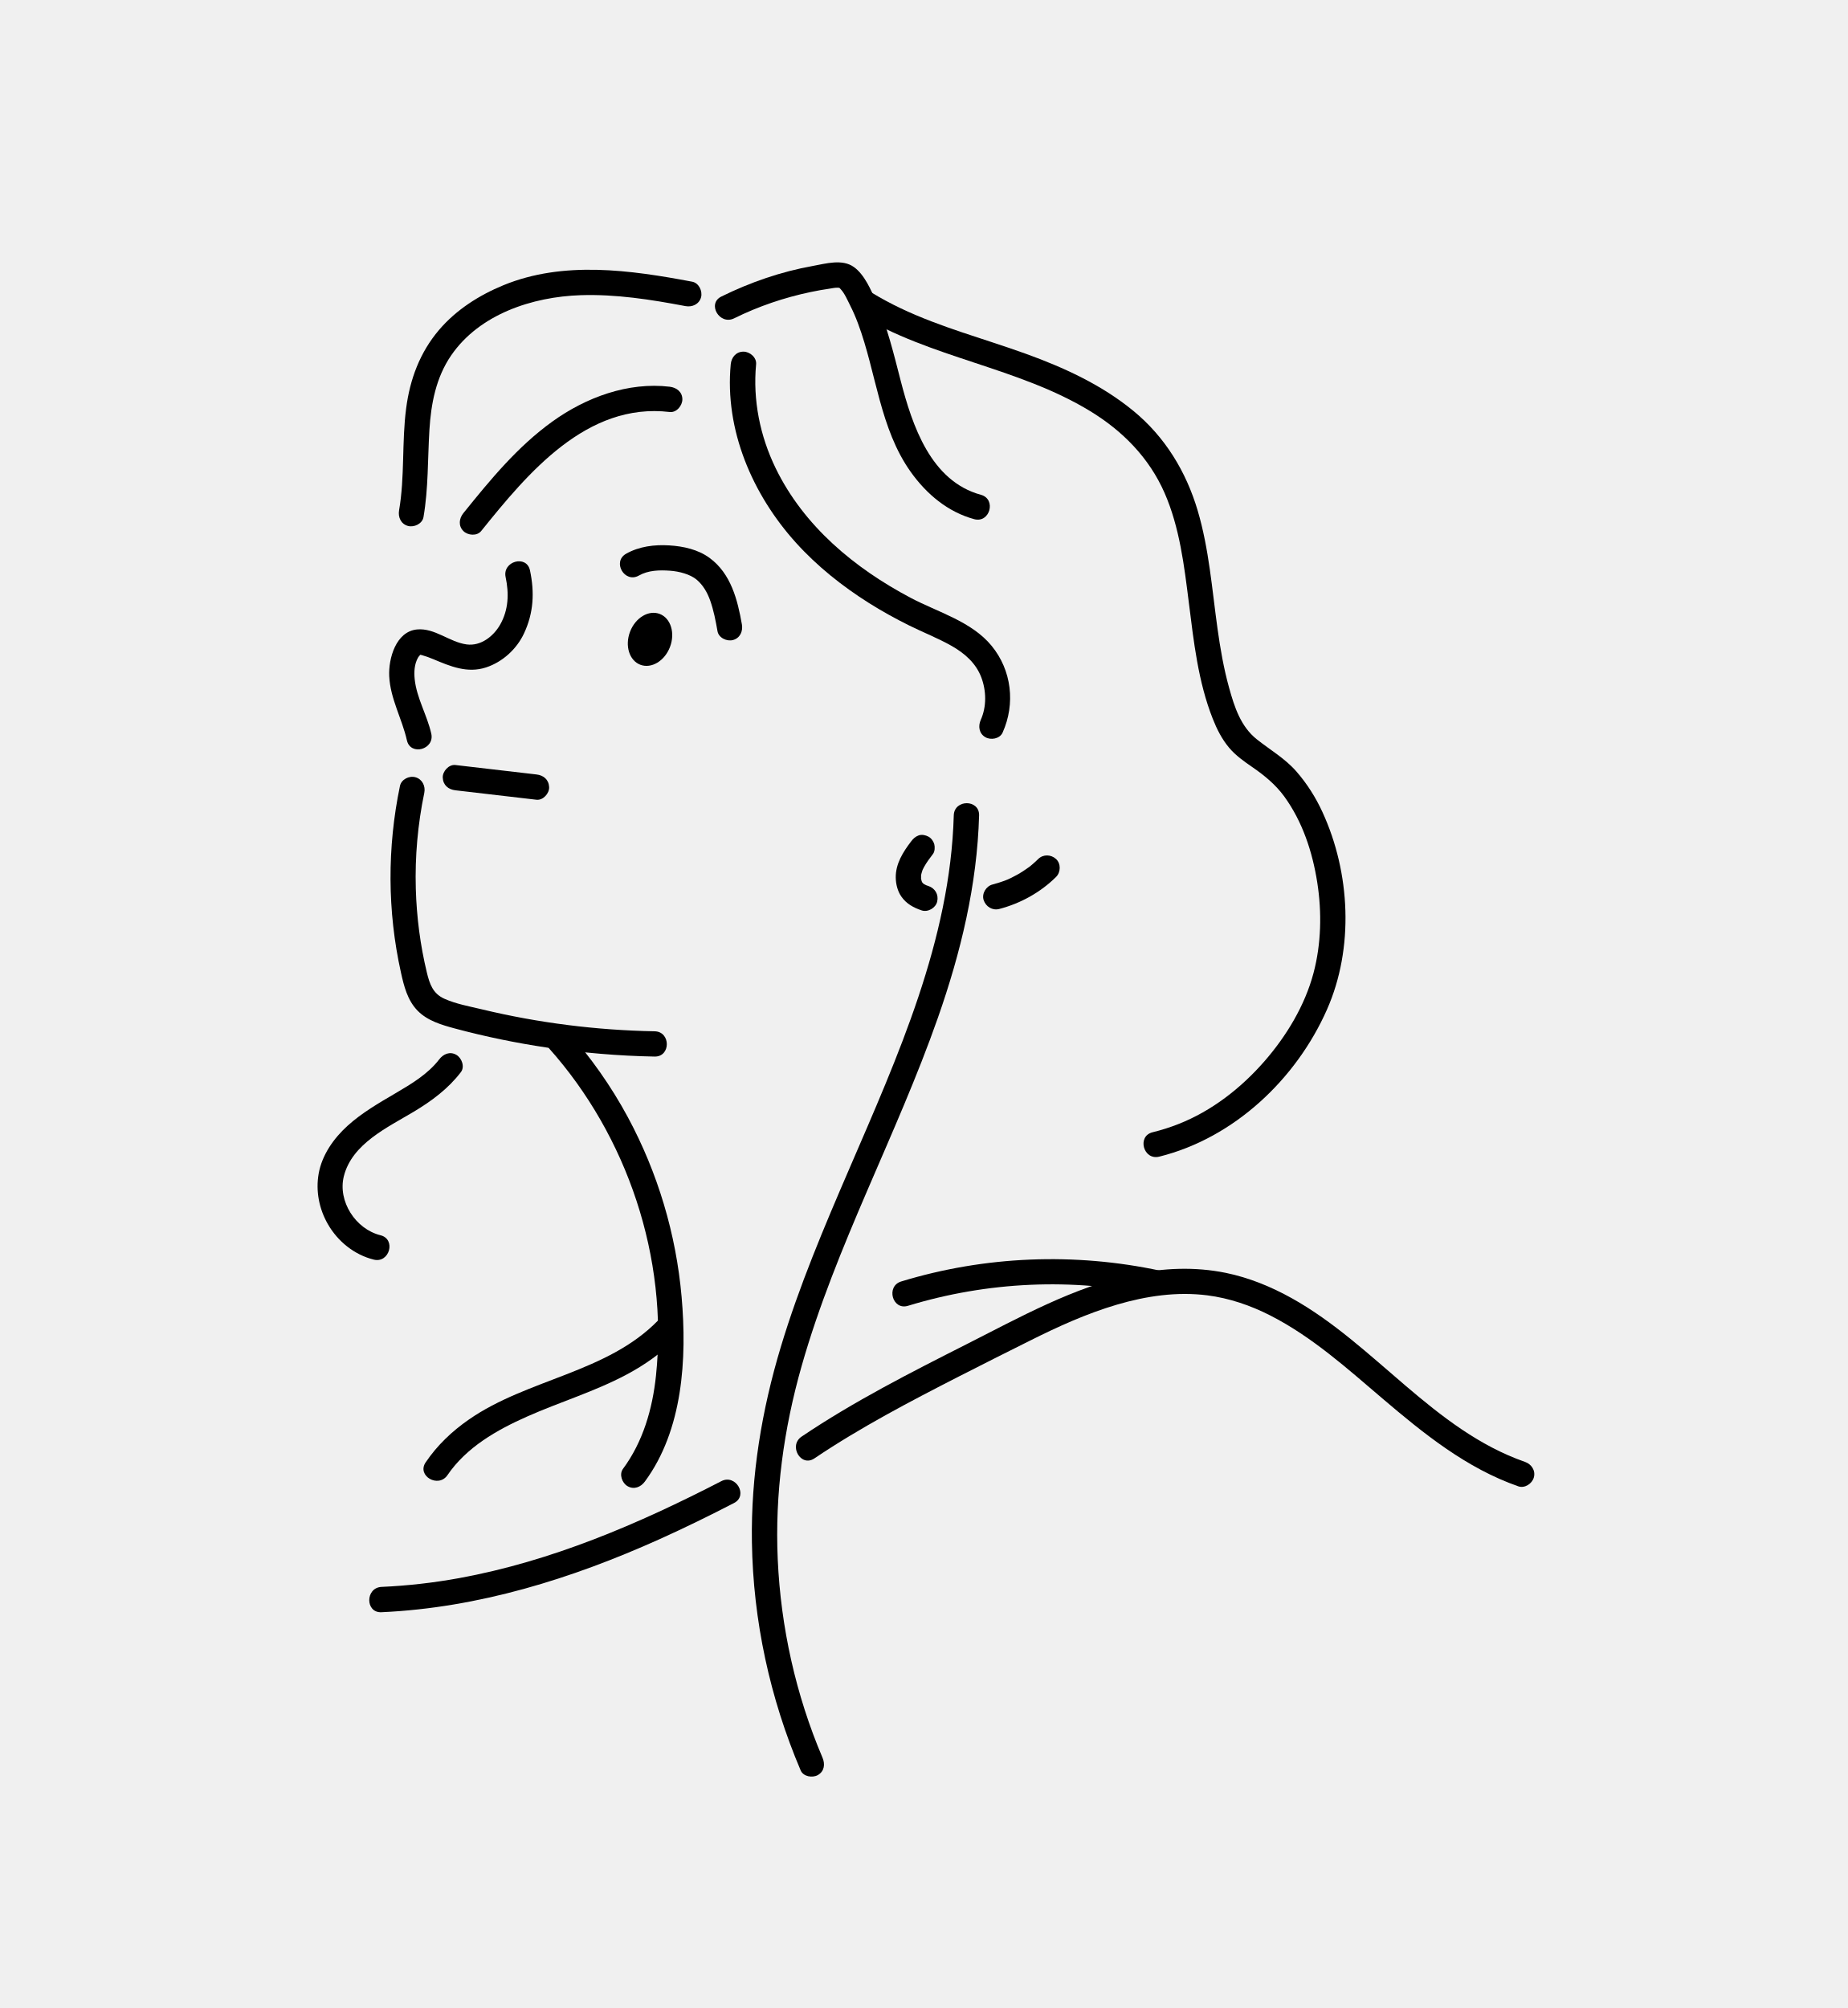
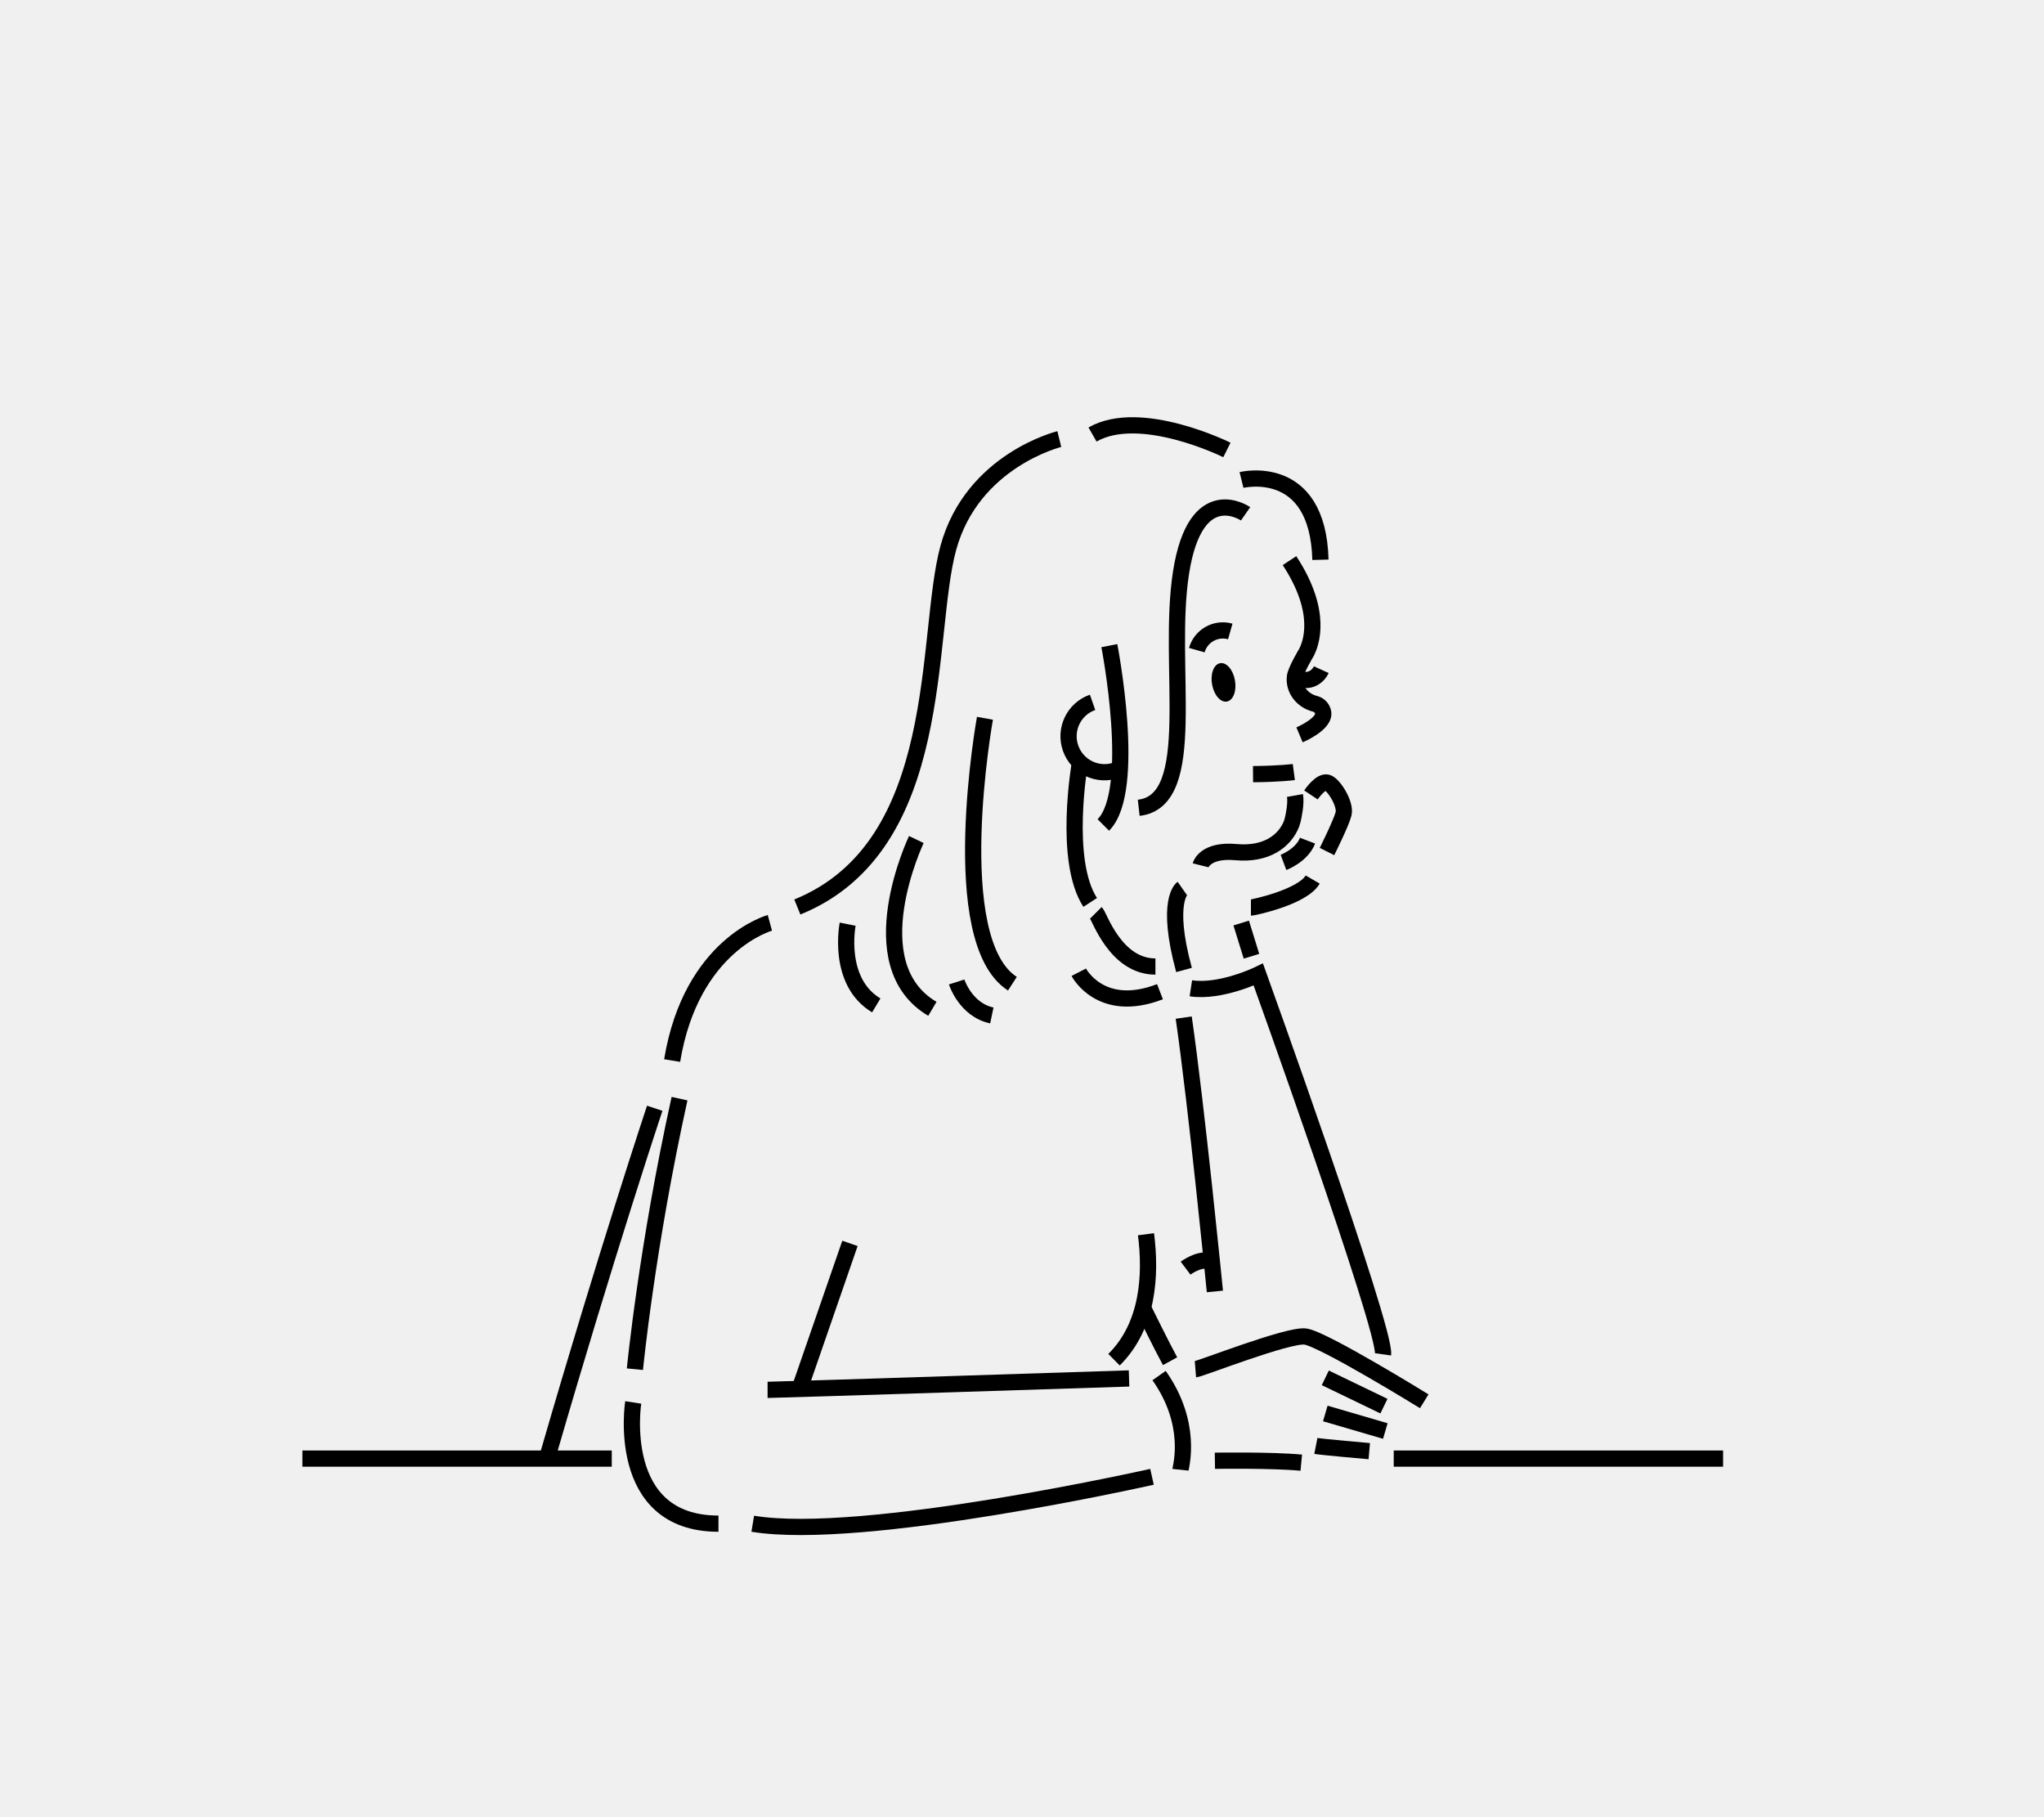
- <svg xmlns="http://www.w3.org/2000/svg" version="1.1" id="Layer_2" x="0px" y="0px" viewBox="0 0 365.63 397.26" style="enable-background:new 0 0 365.63 397.26;" xml:space="preserve">
+ <svg xmlns="http://www.w3.org/2000/svg" version="1.1" id="Layer_1" x="0px" y="0px" viewBox="0 0 340.26 302.37" style="enable-background:new 0 0 340.26 302.37;" xml:space="preserve">
  <style type="text/css">
- 	.Drop_x0020_Shadow{fill:none;}
- 	.Round_x0020_Corners_x0020_2_x0020_pt{fill:#FFFFFF;stroke:#000000;stroke-miterlimit:10;}
- 	.Live_x0020_Reflect_x0020_X{fill:none;}
- 	.Bevel_x0020_Soft{fill:url(#SVGID_1_);}
- 	.Dusk{fill:#FFFFFF;}
- 	.Foliage_GS{fill:#FFDD00;}
- 	.Pompadour_GS{fill-rule:evenodd;clip-rule:evenodd;fill:#44ADE2;}
+ 	.st0{fill:none;stroke:#000000;stroke-width:2.7;stroke-miterlimit:10;}
</style>
-   <linearGradient id="SVGID_1_" gradientUnits="userSpaceOnUse" x1="-137.786" y1="-222.802" x2="-137.078" y2="-222.095">
-     <stop offset="0" style="stop-color:#DEDFE3" />
-     <stop offset="0.174" style="stop-color:#D8D9DD" />
-     <stop offset="0.352" style="stop-color:#C9CACD" />
-     <stop offset="0.532" style="stop-color:#B4B5B8" />
-     <stop offset="0.714" style="stop-color:#989A9C" />
-     <stop offset="0.895" style="stop-color:#797C7E" />
-     <stop offset="1" style="stop-color:#656B6C" />
-   </linearGradient>
-   <g>
-     <g>
-       <path d="M79.13,155.51c-2.53,12.15-2.5,24.73,0.19,36.85c0.6,2.72,1.3,5.55,3.31,7.6c1.97,2.01,4.79,2.82,7.43,3.53    c5.97,1.6,12.04,2.85,18.16,3.76c7.06,1.04,14.17,1.65,21.3,1.78c3.22,0.06,3.22-4.94,0-5c-11.51-0.21-22.97-1.65-34.16-4.34    c-2.46-0.59-5.14-1.06-7.46-2.11c-2.25-1.02-2.89-2.9-3.44-5.16c-1.31-5.43-2.03-10.99-2.19-16.58    c-0.18-6.38,0.38-12.74,1.68-18.99c0.27-1.32-0.39-2.7-1.75-3.08C80.96,153.42,79.4,154.18,79.13,155.51L79.13,155.51z" />
-     </g>
+   <path class="st0" d="M182.97,117.57" />
+   <path class="st0" d="M185.85,128.19c-3.12,1.1-6.53-0.54-7.63-3.66c-1.1-3.12,0.54-6.54,3.66-7.63" />
+   <path class="st0" d="M216.33,122.31c0,0,4.51-1.9,3.9-3.89c-0.24-0.78-0.79-1.14-1.37-1.29c-2.04-0.53-3.52-2.35-3.3-4.45  c0.12-1.11,1.87-3.99,1.95-4.14c0.63-1.28,2.87-6.51-2.85-15.23" />
+   <path class="st0" d="M204.8,105.1c-2.4-0.68-4.89,0.71-5.57,3.11" />
+   <path class="st0" d="M215.75,112.53c1.67,1.35,3.54,0.37,4.2-1.07" />
+   <g id="eyes">
+     <path d="M201.78,113.97c0.33,1.76,1.44,3.01,2.49,2.79c1.05-0.22,1.63-1.82,1.3-3.58c-0.33-1.76-1.44-3.01-2.49-2.79   C202.03,110.6,201.45,112.21,201.78,113.97z" />
  </g>
-   <g>
-     <g>
-       <path d="M108.6,207.37c15.54,17.39,23.63,41.53,21.19,64.79c-0.69,6.57-2.56,13.07-6.53,18.44c-0.8,1.09-0.18,2.79,0.9,3.42    c1.27,0.74,2.62,0.19,3.42-0.9c7.54-10.2,8.36-24.34,7.28-36.55c-1.09-12.42-4.71-24.54-10.62-35.52    c-3.33-6.19-7.42-11.97-12.11-17.22C109.98,201.43,106.46,204.98,108.6,207.37L108.6,207.37z" />
-     </g>
+   <path class="st0" d="M215.38,128.5c0,0-2.41,0.32-6.79,0.35" />
+   <g id="hair_x5F_font">
+     <path class="st0" d="M207.35,85.52c0,0-8.3-5.77-10.74,9.74s3.21,38.04-7.05,39.19" />
  </g>
-   <g>
-     <g>
-       <path d="M95.21,105.05c9.21-11.44,20.88-25.49,37.3-23.54c1.34,0.16,2.5-1.26,2.5-2.5c0-1.48-1.15-2.34-2.5-2.5    c-8.25-0.98-16.58,2.11-23.21,6.88c-6.92,4.97-12.31,11.55-17.62,18.13c-0.85,1.05-1.03,2.51,0,3.54    C92.55,105.93,94.36,106.11,95.21,105.05L95.21,105.05z" />
-     </g>
+   <path class="st0" d="M199.86,144.02c0,0,0.67-2.67,5.9-2.19c5.09,0.46,8.11-1.86,9.24-4.71c0.07-0.18,0.12-0.36,0.17-0.55  c0.19-0.78,0.63-2.87,0.4-4.17" />
+   <path class="st0" d="M218.23,132.31c0,0,1.71-2.57,2.86-2c1.14,0.57,2.95,3.62,2.57,5.14c-0.38,1.52-2.76,6.28-2.76,6.28" />
+   <path class="st0" d="M208.24,151.06c0.29,0,8.57-1.71,10.28-4.67" />
+   <path class="st0" d="M197.05,169.37c2.12,14.55,5.19,45.58,5.19,45.58" />
+   <path class="st0" d="M196.81,147.87c0,0-2.86,2,0.29,13.57" />
+   <path class="st0" d="M206.67,79.89c0,0,12.71-3.14,13.14,13.28" />
+   <path class="st0" d="M204.24,74.89c0,0-14.38-7.14-22.37-2.57" />
+   <path class="st0" d="M176.34,73.08c0,0-14.47,3.52-18.47,18.09s-0.14,49.65-25.14,59.79" />
+   <path class="st0" d="M184.67,107.46c0,0,4.71,24.14-1,29.85" />
+   <path class="st0" d="M179.77,126.97c0,0-2.86,16.19,1.71,23.23" />
+   <path class="st0" d="M182.44,151.92c0.57,0.57,3.24,8.95,9.9,8.95" />
+   <path class="st0" d="M163.96,119.55c0,0-6.66,36.94,4.57,44.18" />
+   <g id="hair_x5F_back">
+     <path class="st0" d="M152.54,139.73c0,0-9.9,20.76,2.67,28.18" />
  </g>
-   <g id="line_x5F_c">
-     <g>
-       <g>
-         <path d="M136.95,55.73c-12.23-2.31-25.48-4.18-37.35,0.7c-4.81,1.98-9.33,4.85-12.73,8.84c-3.79,4.45-5.76,9.75-6.51,15.51     c-0.88,6.7-0.25,13.53-1.4,20.19c-0.23,1.33,0.35,2.69,1.75,3.08c1.2,0.33,2.85-0.41,3.08-1.75c0.98-5.7,0.82-11.47,1.17-17.22     c0.32-5.22,1.3-10.38,4.3-14.76c5.62-8.19,16.1-11.6,25.6-11.92c7-0.23,13.92,0.86,20.77,2.16c1.33,0.25,2.7-0.37,3.08-1.75     C139.03,57.59,138.28,55.98,136.95,55.73L136.95,55.73z" />
-       </g>
-     </g>
+   <path class="st0" d="M128.16,153.6c0,0-13.08,3.56-16.27,22.92" />
+   <path class="st0" d="M230.23,225.42c0.57-4-20.76-63.22-20.76-63.22s-6.28,3.05-11.23,2.29" />
+   <path class="st0" d="M113.12,182.86c-5.43,24.56-7.43,45.03-7.43,45.03" />
+   <g id="hand">
+     <path class="st0" d="M199,227.9c0.85-0.07,15.37-5.79,18.27-5.45s19.82,10.78,19.82,10.78" />
  </g>
-   <g id="line_x5F_b">
-     <g>
-       <g>
-         <path d="M86.89,209.6c-2.25,2.93-5.58,4.89-8.71,6.73c-3.27,1.92-6.57,3.82-9.4,6.38c-2.75,2.49-5.07,5.77-5.73,9.48     c-0.61,3.43,0.09,6.98,1.82,9.99c1.96,3.42,5.24,6.07,9.08,7.02c3.12,0.77,4.46-4.05,1.33-4.82c-4.93-1.22-8.48-6.73-7.25-11.67     c1.62-6.46,8.68-9.67,13.87-12.79c3.53-2.12,6.77-4.52,9.29-7.81c0.82-1.07,0.17-2.8-0.9-3.42     C89.02,207.95,87.71,208.52,86.89,209.6L86.89,209.6z" />
-       </g>
-     </g>
-   </g>
-   <g>
-     <g>
-       <path d="M144.58,72.07c-1.23,12.99,4.3,25.78,12.9,35.3c4.19,4.64,9.15,8.59,14.43,11.92c2.57,1.62,5.23,3.09,7.95,4.44    c2.78,1.38,5.69,2.51,8.4,4.04c2.57,1.46,4.81,3.39,5.89,6.22c1.01,2.67,1.08,5.8-0.1,8.43c-0.55,1.23-0.35,2.69,0.9,3.42    c1.07,0.63,2.86,0.34,3.42-0.9c2.56-5.69,1.81-12.34-2.19-17.19c-3.98-4.83-10.64-6.64-15.99-9.47    c-11.1-5.86-21.15-14.19-26.72-25.65c-3.1-6.38-4.54-13.48-3.87-20.56c0.13-1.35-1.24-2.5-2.5-2.5    C145.62,69.57,144.71,70.72,144.58,72.07L144.58,72.07z" />
-     </g>
-   </g>
-   <g>
-     <g>
-       <path d="M197.71,179.83c4.21-1.1,8.14-3.27,11.24-6.34c0.93-0.92,0.99-2.62,0-3.54c-1-0.92-2.54-0.98-3.54,0    c-0.34,0.34-0.69,0.66-1.05,0.97c-0.17,0.15-0.34,0.29-0.51,0.43c-0.11,0.09-0.23,0.17-0.33,0.26c0.1-0.1,0.36-0.27,0.11-0.09    c-0.77,0.56-1.56,1.08-2.4,1.55c-0.39,0.22-0.79,0.42-1.19,0.62c-0.23,0.11-0.46,0.22-0.69,0.32c-0.07,0.03-0.43,0.19-0.09,0.04    c0.34-0.15-0.02,0.01-0.09,0.03c-0.91,0.36-1.85,0.66-2.8,0.91c-1.27,0.33-2.16,1.8-1.75,3.08    C195.06,179.38,196.35,180.18,197.71,179.83L197.71,179.83z" />
-     </g>
-   </g>
-   <g>
-     <g>
-       <path d="M180.28,166.45c-1.6,2.1-3.09,4.43-3.05,7.18c0.02,1.29,0.36,2.68,1.11,3.75c1,1.43,2.39,2.18,4.01,2.73    c1.24,0.42,2.79-0.48,3.08-1.75c0.32-1.39-0.42-2.63-1.75-3.08c-0.11-0.04-0.22-0.07-0.33-0.11c-0.03-0.01-0.56-0.21-0.19-0.07    c0.33,0.13-0.03-0.02-0.09-0.06c-0.1-0.05-0.2-0.11-0.3-0.17c-0.36-0.22-0.06-0.14,0.02,0.04c-0.03-0.07-0.16-0.14-0.21-0.2    c-0.06-0.07-0.12-0.15-0.19-0.21c0.41,0.36,0.23,0.31,0.11,0.1c-0.05-0.08-0.09-0.16-0.14-0.25c-0.12-0.24-0.02-0.34,0.05,0.14    c-0.03-0.18-0.12-0.37-0.16-0.55c-0.02-0.09-0.03-0.19-0.05-0.28c0.17,0.62,0.05,0.38,0.04,0.16c-0.01-0.22-0.01-0.44,0-0.66    c0.01-0.1,0.03-0.19,0.03-0.29c0,0.1-0.11,0.57-0.02,0.23c0.06-0.22,0.1-0.45,0.18-0.67c0.04-0.11,0.08-0.22,0.11-0.33    c0.09-0.31-0.27,0.55-0.02,0.04c0.1-0.21,0.2-0.41,0.31-0.62c0.51-0.92,1.14-1.75,1.77-2.58c0.37-0.48,0.4-1.37,0.25-1.93    c-0.16-0.58-0.61-1.21-1.15-1.49c-0.58-0.31-1.28-0.46-1.93-0.25C181.11,165.52,180.7,165.9,180.28,166.45L180.28,166.45z" />
-     </g>
-   </g>
-   <g id="line_x5F_a">
-     <g>
-       <g>
-         <path d="M169.84,62.15c14.28,8.71,31.56,10.48,45.83,19.17c6.45,3.92,11.7,9.25,14.75,16.21c2.98,6.81,3.88,14.39,4.8,21.7     c0.97,7.72,1.84,15.65,4.72,22.94c0.82,2.08,1.79,4.01,3.23,5.74c1.31,1.57,3.02,2.76,4.69,3.91c2.34,1.61,4.53,3.42,6.22,5.73     c3.63,4.99,5.6,10.99,6.55,17.05c0.93,5.93,0.78,12.16-0.74,17.89c-1.7,6.44-5.38,12.51-9.74,17.5     c-4.63,5.3-10.4,9.8-16.99,12.39c-1.67,0.66-3.38,1.2-5.13,1.63c-3.12,0.78-1.8,5.6,1.33,4.82c14.8-3.68,27.1-15.32,33.19-29.1     c5.38-12.17,4.63-27.06-0.89-39.06c-1.33-2.9-3.05-5.62-5.15-8.03c-2.28-2.61-5.17-4.25-7.85-6.38     c-3.18-2.53-4.42-6.39-5.47-10.17c-1.07-3.85-1.75-7.79-2.3-11.74c-1.09-7.79-1.67-15.72-3.91-23.3     c-2.29-7.75-6.48-14.64-12.77-19.79c-6.28-5.15-13.71-8.55-21.3-11.29c-8.23-2.97-16.76-5.2-24.68-8.97c-2-0.95-3.96-2-5.85-3.16     C169.61,56.15,167.09,60.47,169.84,62.15L169.84,62.15z" />
-       </g>
-     </g>
-   </g>
-   <g>
-     <g>
-       <path d="M126.4,113.87c1.87-1.06,4.05-1.11,6.17-0.96c1.79,0.12,4,0.71,5.24,1.75c1.32,1.1,2.16,2.62,2.7,4.14    c0.7,1.96,1.09,4.02,1.45,6.07c0.23,1.33,1.86,2.08,3.08,1.75c1.4-0.39,1.98-1.74,1.75-3.08c-0.86-4.89-2.17-10.05-6.38-13.15    c-2.3-1.69-5.2-2.32-8-2.49c-2.93-0.18-5.94,0.19-8.53,1.65C121.07,111.14,123.59,115.46,126.4,113.87L126.4,113.87z" />
-     </g>
-   </g>
-   <g>
-     <g>
-       <path d="M161.13,288.53c9.1-6.13,18.88-11.24,28.63-16.23c4.65-2.38,9.33-4.72,14.01-7.06c5.57-2.79,11.26-5.38,17.25-7.14    c5.78-1.7,11.85-2.6,17.87-1.83c4.33,0.55,8.56,2,12.44,3.98c8.26,4.21,15.21,10.48,22.21,16.44    c8.15,6.94,16.62,13.79,26.86,17.36c1.27,0.45,2.73-0.51,3.08-1.75c0.38-1.38-0.47-2.63-1.75-3.08    c-18.09-6.32-29.7-23.21-46.12-32.37c-4.09-2.28-8.5-4.09-13.09-5.03c-6.1-1.24-12.34-0.98-18.41,0.32    c-11.67,2.5-22.33,8.46-32.89,13.81c-11.1,5.62-22.29,11.3-32.61,18.26C155.95,286,158.45,290.33,161.13,288.53L161.13,288.53z" />
-     </g>
-   </g>
-   <g>
-     <g>
-       <path d="M75.47,318.96c19.21-0.87,37.62-6.62,55.05-14.46c4.97-2.24,9.87-4.64,14.72-7.15c2.86-1.48,0.33-5.79-2.52-4.32    c-16.42,8.48-33.59,15.84-51.86,19.18c-5.09,0.93-10.22,1.51-15.38,1.74C72.26,314.11,72.25,319.11,75.47,318.96L75.47,318.96z" />
-     </g>
-   </g>
-   <g>
-     <g>
-       <path d="M179.64,258.34c15.73-4.8,32.54-5.57,48.63-2.12c3.14,0.67,4.48-4.15,1.33-4.82c-16.95-3.64-34.7-2.94-51.28,2.12    C175.24,254.45,176.55,259.28,179.64,258.34L179.64,258.34z" />
-     </g>
-   </g>
-   <g>
-     <g>
-       <path d="M85.33,145.14c-0.82-3.64-2.89-7.03-3.28-10.76c-0.15-1.45-0.07-2.99,0.66-4.28c0.15-0.26,0.42-0.48,0.55-0.73    c-0.17,0.32-0.69,0,0.18,0.23c0.77,0.21,1.53,0.49,2.27,0.8c3.38,1.42,6.76,2.86,10.46,1.64c3.26-1.07,6.06-3.62,7.51-6.73    c1.91-4.07,2.1-8.12,1.18-12.47c-0.67-3.15-5.49-1.81-4.82,1.33c0.69,3.24,0.59,6.47-1.09,9.42c-1.32,2.31-3.83,4.28-6.63,3.9    c-3.37-0.45-6.32-3.3-9.82-2.96c-4.17,0.41-5.66,5.76-5.49,9.26c0.22,4.48,2.53,8.37,3.5,12.68    C81.22,149.6,86.04,148.28,85.33,145.14L85.33,145.14z" />
-     </g>
-   </g>
-   <g>
-     <g>
-       <path d="M145.25,62.98c4.81-2.38,9.91-4.11,15.16-5.21c1.25-0.26,2.51-0.49,3.78-0.67c0.48-0.07,1.01-0.2,1.5-0.18    c0.47,0.02,0.34-0.03,0.65,0.3c0.78,0.82,1.35,2.19,1.86,3.19c0.6,1.18,1.12,2.39,1.58,3.63c3.62,9.7,4.27,20.72,10.44,29.36    c3.11,4.35,7.3,7.89,12.53,9.31c3.11,0.85,4.43-3.97,1.33-4.82c-9.94-2.71-13.58-13.72-15.88-22.59    c-1.37-5.29-2.63-10.61-4.85-15.63c-1.02-2.31-2.31-5.36-4.43-6.86c-2.29-1.62-5.53-0.66-8.07-0.2    c-6.3,1.13-12.39,3.23-18.13,6.06C139.84,60.08,142.37,64.4,145.25,62.98L145.25,62.98z" />
-     </g>
-   </g>
-   <g>
-     <g>
-       <path d="M130.22,261.22c-10.09,10.38-25.83,11.55-37.45,19.62c-3.35,2.32-6.26,5.09-8.55,8.47c-1.81,2.67,2.52,5.17,4.32,2.52    c3.76-5.52,9.77-8.93,15.74-11.58c6.51-2.89,13.37-4.94,19.68-8.3c3.59-1.91,6.96-4.27,9.8-7.19    C136,262.44,132.47,258.9,130.22,261.22L130.22,261.22z" />
-     </g>
-   </g>
-   <g>
-     <g>
-       <path d="M188.71,161.31c-0.69,24.73-11.08,47.68-20.71,70.01c-4.96,11.5-9.87,23.07-13.49,35.08    c-3.79,12.55-5.95,25.55-5.74,38.69c0.24,15.54,3.56,30.88,9.65,45.17c0.53,1.24,2.36,1.52,3.42,0.9c1.29-0.75,1.43-2.17,0.9-3.42    c-5.28-12.4-8.26-25.81-8.86-39.26c-0.58-12.96,1.18-25.75,4.72-38.2c6.77-23.81,18.8-45.64,26.97-68.93    c4.53-12.9,7.77-26.32,8.15-40.04C193.8,158.1,188.8,158.1,188.71,161.31L188.71,161.31z" />
-     </g>
-   </g>
-   <g id="eyes">
-     <ellipse transform="matrix(0.356 -0.9345 0.9345 0.356 -35.3798 201.6418)" cx="128.61" cy="126.49" rx="5.38" ry="4.23" />
-   </g>
-   <g>
-     <g>
-       <path d="M90.1,156.35c5.35,0.62,10.7,1.25,16.05,1.87c1.3,0.15,2.56-1.26,2.5-2.5c-0.07-1.48-1.1-2.34-2.5-2.5    c-5.35-0.62-10.7-1.25-16.05-1.87c-1.3-0.15-2.56,1.26-2.5,2.5C87.67,155.34,88.71,156.19,90.1,156.35L90.1,156.35z" />
-     </g>
-   </g>
+   <path class="st0" d="M190.43,218c0,0,3.02,6.13,4.35,8.56" />
+   <path class="st0" d="M190.77,205.43c0.86,6.68,0.44,15.18-5.32,20.88" />
+   <path class="st0" d="M179.58,161.82c0,0,3.62,7.05,13.52,3.24" />
+   <path class="st0" d="M141.11,153.82c0,0-1.9,9.52,4.76,13.52" />
+   <path class="st0" d="M202.24,243.13c0,0,9.47-0.15,14.38,0.32" />
+   <path class="st0" d="M213.66,143.54c0,0,3.05-1.14,4-3.62" />
+   <path class="st0" d="M159.25,163.44c0,0,1.49,4.66,5.86,5.57" />
+   <line class="st0" x1="206.62" y1="153.63" x2="208.33" y2="159.16" />
+   <path class="st0" d="M196.51,244.63c0.06-0.57,2.12-7.63-3.56-15.68" />
+   <line class="st0" x1="220.62" y1="229.33" x2="230.38" y2="234.04" />
+   <line class="st0" x1="220.62" y1="235.26" x2="230.61" y2="238.18" />
+   <path class="st0" d="M219.05,240.66c0.87,0.17,8.89,0.87,8.89,0.87" />
+   <path class="st0" d="M197.36,211.07c0,0,2.09-1.57,3.83-1.22" />
+   <line class="st0" x1="101.84" y1="242.77" x2="50.34" y2="242.77" />
+   <line class="st0" x1="286.84" y1="242.77" x2="232.01" y2="242.77" />
+   <path class="st0" d="M191.77,245.8c0,0-48.18,10.85-66.46,7.81" />
+   <line class="st0" x1="141.49" y1="206.95" x2="133.12" y2="231.13" />
+   <path class="st0" d="M127.78,231.33c1.52,0,60.17-1.9,60.17-1.9" />
+   <path class="st0" d="M105.41,233.42c0,0-3.14,20.18,14.19,20.18" />
+   <path class="st0" d="M108.99,184.46c0,0-8,23.99-17.77,57.72" />
</svg>
